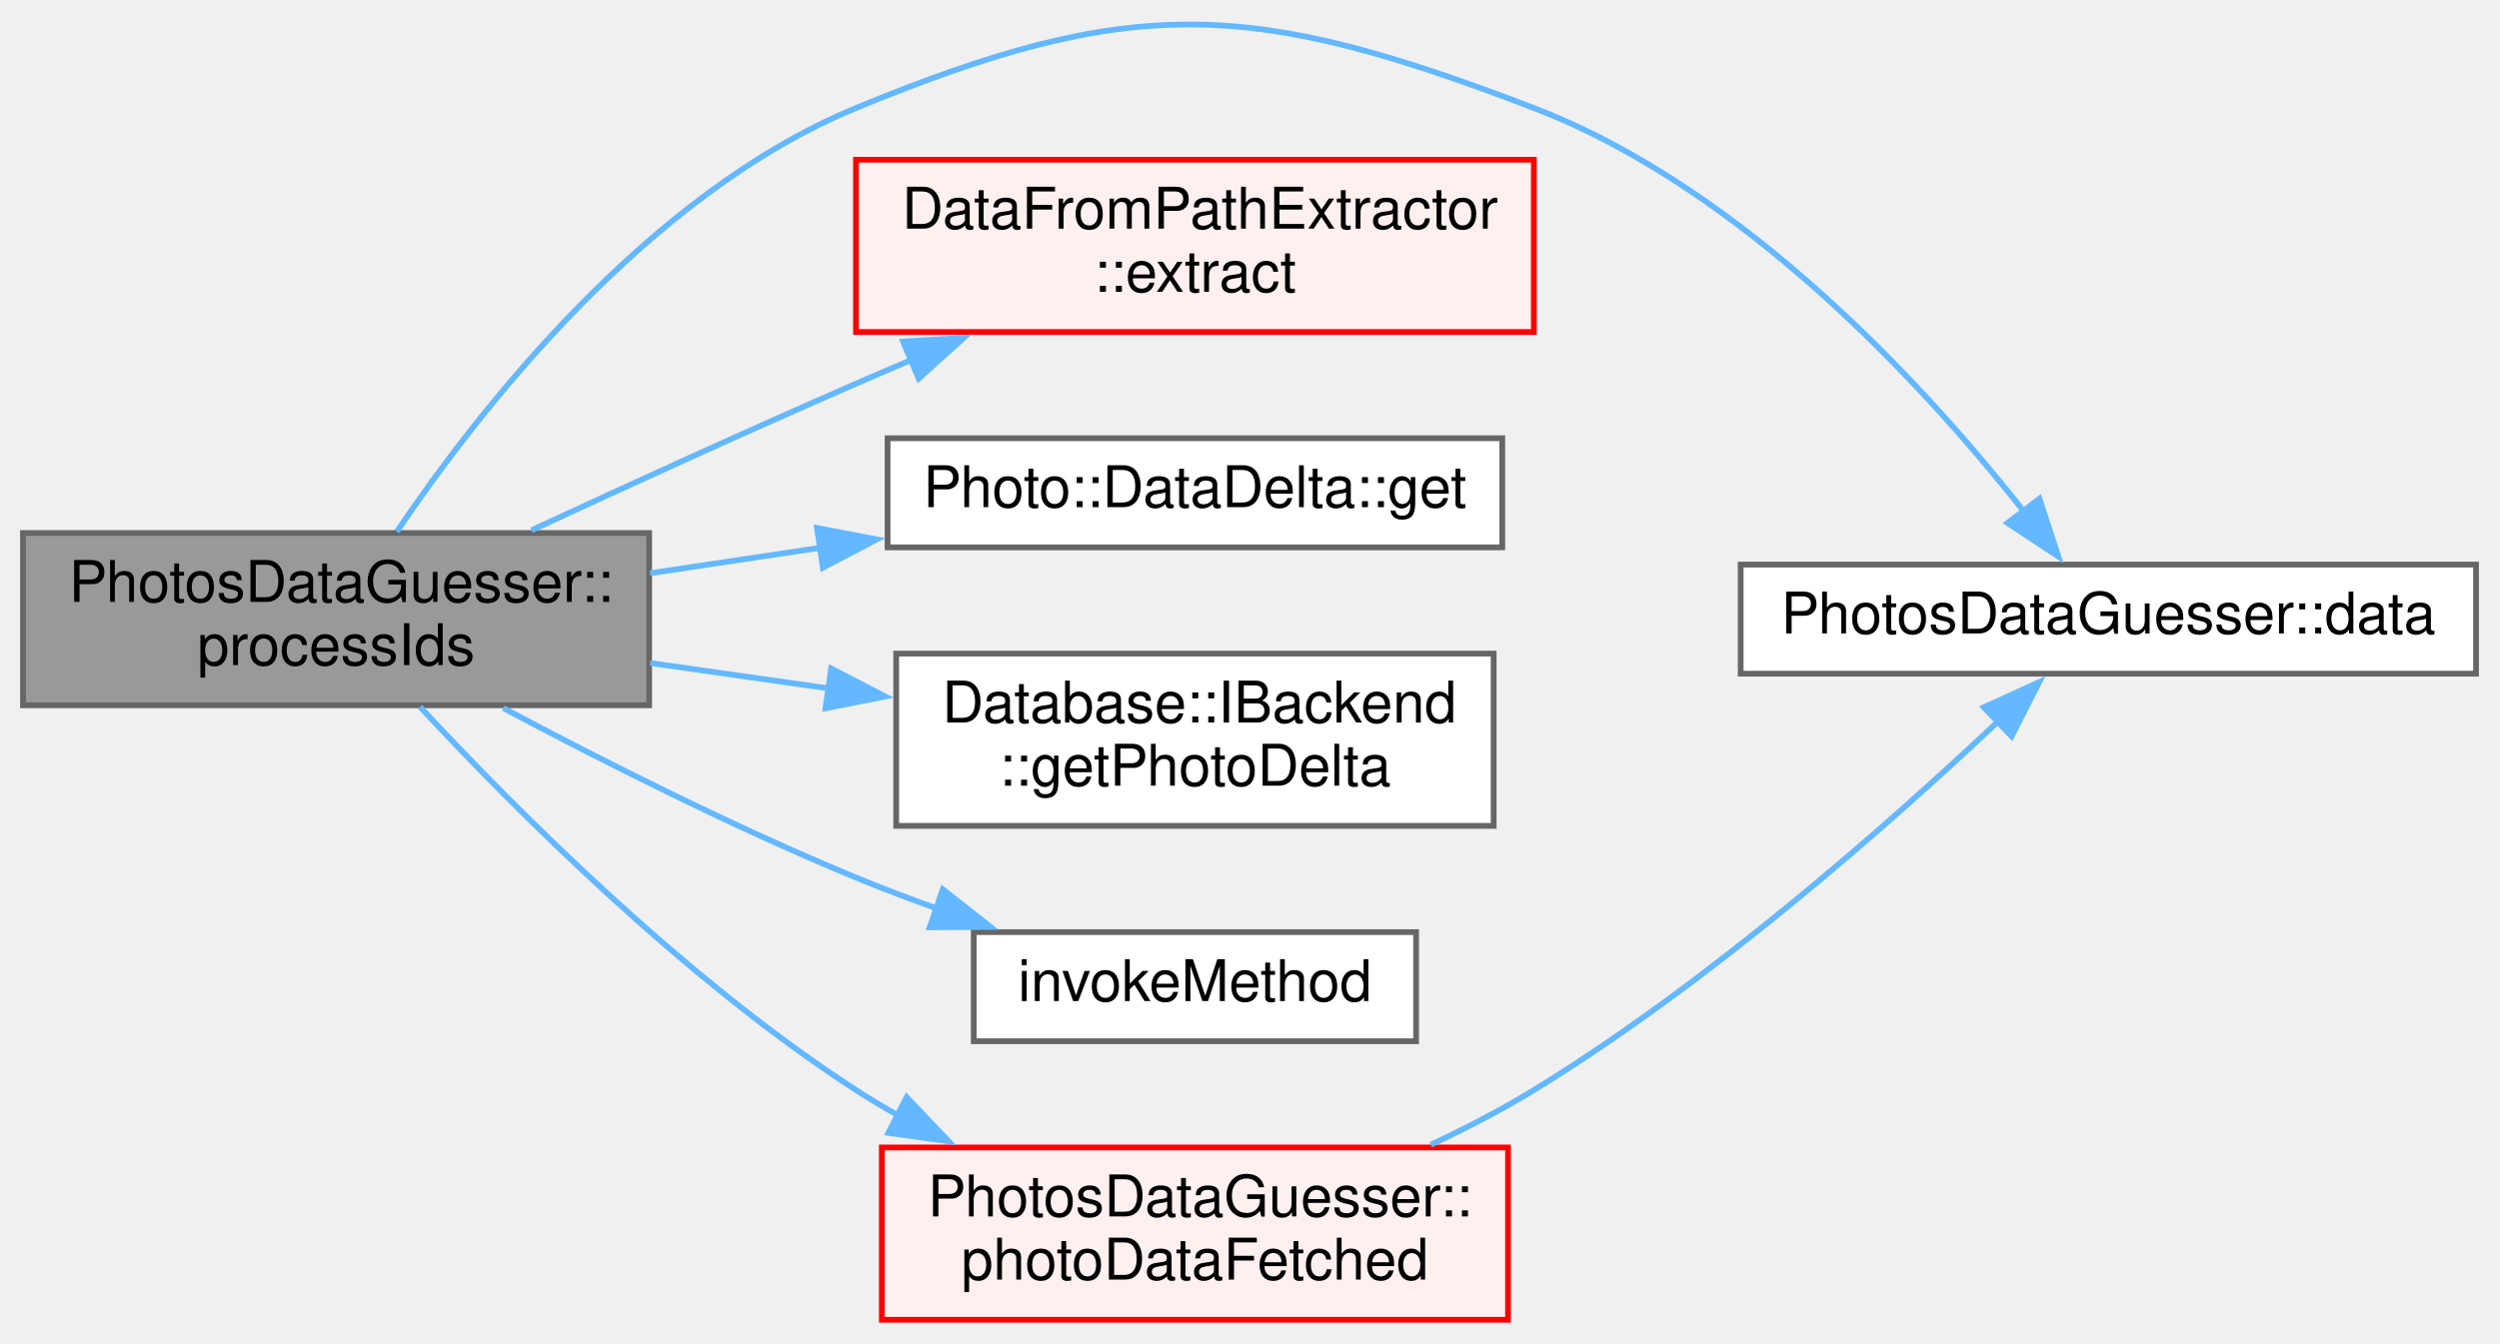
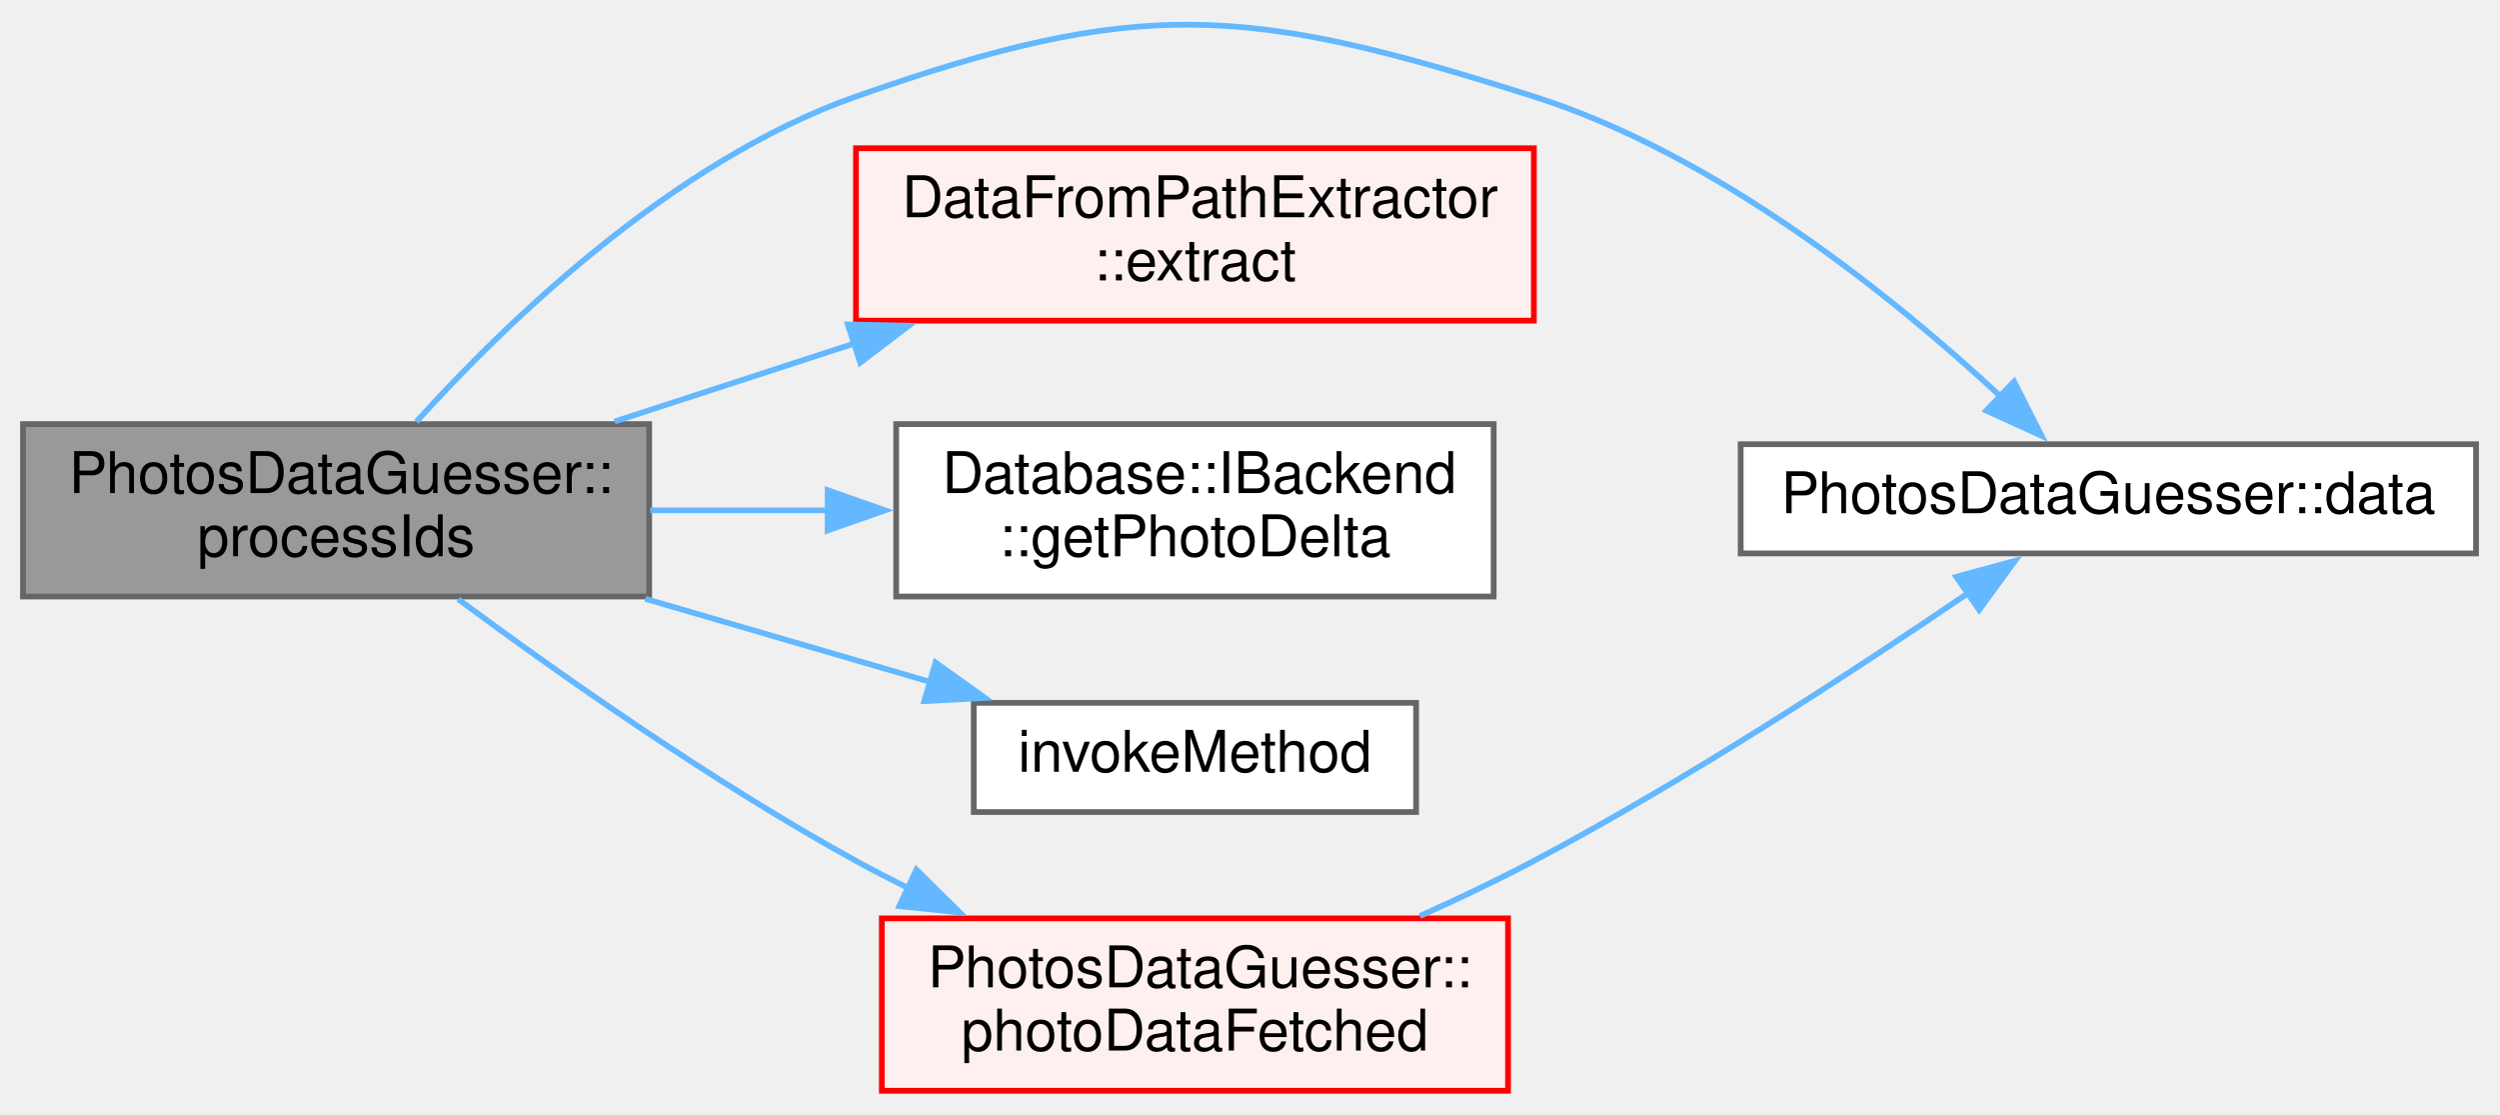
- <svg xmlns="http://www.w3.org/2000/svg" xmlns:xlink="http://www.w3.org/1999/xlink" width="435pt" height="234pt" viewBox="0.00 0.00 435.00 233.62">
-   <g id="graph0" class="graph" transform="scale(1 1) rotate(0) translate(4 229.62)">
+ <svg xmlns="http://www.w3.org/2000/svg" xmlns:xlink="http://www.w3.org/1999/xlink" width="435pt" height="194pt" viewBox="0.00 0.00 435.00 193.59">
+   <g id="graph0" class="graph" transform="scale(1 1) rotate(0) translate(4 189.59)">
    <g id="node1" class="node">
      <g id="a_node1">
        <a xlink:title=" ">
-           <polygon fill="#999999" stroke="#666666" points="109,-137 0,-137 0,-107 109,-107 109,-137" />
-           <text text-anchor="start" x="8" y="-125" font-family="Helvetica,sans-Serif" font-size="10.00">PhotosDataGuesser::</text>
-           <text text-anchor="middle" x="54.5" y="-114" font-family="Helvetica,sans-Serif" font-size="10.00">processIds</text>
+           <polygon fill="#999999" stroke="#666666" points="109,-116 0,-116 0,-86 109,-86 109,-116" />
+           <text text-anchor="start" x="8" y="-104" font-family="Helvetica,sans-Serif" font-size="10.00">PhotosDataGuesser::</text>
+           <text text-anchor="middle" x="54.5" y="-93" font-family="Helvetica,sans-Serif" font-size="10.00">processIds</text>
        </a>
      </g>
    </g>
    <g id="node2" class="node">
      <g id="a_node2">
        <a xlink:href="../../d4/dd6/class_photos_data_guesser.html#a6407dd88379eb705fe612c243968e54e" target="_top" xlink:title=" ">
-           <polygon fill="white" stroke="#666666" points="427,-131.5 299,-131.5 299,-112.5 427,-112.5 427,-131.5" />
-           <text text-anchor="middle" x="363" y="-119.5" font-family="Helvetica,sans-Serif" font-size="10.00">PhotosDataGuesser::data</text>
+           <polygon fill="white" stroke="#666666" points="427,-112.5 299,-112.5 299,-93.5 427,-93.5 427,-112.5" />
+           <text text-anchor="middle" x="363" y="-100.5" font-family="Helvetica,sans-Serif" font-size="10.00">PhotosDataGuesser::data</text>
        </a>
      </g>
    </g>
    <g id="edge1" class="edge">
-       <path fill="none" stroke="#63b8ff" d="M65.08,-137.25C79.43,-158.49 108.74,-196.04 145,-211 193.48,-231 214.03,-229.78 263,-211 299.68,-196.94 331.29,-162.32 348.4,-140.63" />
-       <polygon fill="#63b8ff" stroke="#63b8ff" points="351.01,-142.98 354.29,-132.91 345.44,-138.74 351.01,-142.98" />
+       <path fill="none" stroke="#63b8ff" d="M68.47,-116.41C84.39,-134.01 113.21,-161.8 145,-173 194.46,-190.43 213.02,-188.89 263,-173 295.09,-162.8 325.73,-138.01 344.21,-120.85" />
+       <polygon fill="#63b8ff" stroke="#63b8ff" points="346.59,-123.41 351.38,-113.96 341.75,-118.36 346.59,-123.41" />
    </g>
    <g id="node3" class="node">
      <g id="a_node3">
        <a xlink:href="../../d5/d26/class_data_from_path_extractor.html#a1ecd0e2a673e71024cc5aa528bad1592" target="_top" xlink:title=" ">
-           <polygon fill="#fff0f0" stroke="red" points="263,-202 145,-202 145,-172 263,-172 263,-202" />
-           <text text-anchor="start" x="153" y="-190" font-family="Helvetica,sans-Serif" font-size="10.00">DataFromPathExtractor</text>
-           <text text-anchor="middle" x="204" y="-179" font-family="Helvetica,sans-Serif" font-size="10.00">::extract</text>
+           <polygon fill="#fff0f0" stroke="red" points="263,-164 145,-164 145,-134 263,-134 263,-164" />
+           <text text-anchor="start" x="153" y="-152" font-family="Helvetica,sans-Serif" font-size="10.00">DataFromPathExtractor</text>
+           <text text-anchor="middle" x="204" y="-141" font-family="Helvetica,sans-Serif" font-size="10.00">::extract</text>
        </a>
      </g>
    </g>
    <g id="edge2" class="edge">
-       <path fill="none" stroke="#63b8ff" d="M88.52,-137.48C105.36,-145.29 126.2,-154.81 145,-163 148.15,-164.37 151.39,-165.77 154.67,-167.16" />
-       <polygon fill="#63b8ff" stroke="#63b8ff" points="153.19,-170.34 163.77,-170.99 155.91,-163.89 153.19,-170.34" />
+       <path fill="none" stroke="#63b8ff" d="M102.98,-116.45C116.27,-120.78 130.87,-125.53 144.71,-130.03" />
+       <polygon fill="#63b8ff" stroke="#63b8ff" points="143.58,-133.34 154.17,-133.11 145.74,-126.69 143.58,-133.34" />
    </g>
    <g id="node4" class="node">
      <g id="a_node4">
-         <a xlink:href="../../d7/d1e/class_photo_1_1_data_delta.html#adb6e34500f00515020150df2f9fd0ab7" target="_top" xlink:title=" ">
-           <polygon fill="white" stroke="#666666" points="257.5,-153.5 150.5,-153.5 150.5,-134.5 257.5,-134.5 257.5,-153.5" />
-           <text text-anchor="middle" x="204" y="-141.5" font-family="Helvetica,sans-Serif" font-size="10.00">Photo::DataDelta::get</text>
-         </a>
-       </g>
-     </g>
-     <g id="edge3" class="edge">
-       <path fill="none" stroke="#63b8ff" d="M109.17,-130C118.86,-131.45 129.06,-132.97 139.01,-134.46" />
-       <polygon fill="#63b8ff" stroke="#63b8ff" points="138.21,-137.87 148.62,-135.89 139.24,-130.95 138.21,-137.87" />
-     </g>
-     <g id="node5" class="node">
-       <g id="a_node5">
        <a xlink:href="../../d2/ddd/struct_database_1_1_i_backend.html#a439e4f41fce9b9d813000bbcb4c59523" target="_top" xlink:title=" ">
          <polygon fill="white" stroke="#666666" points="256,-116 152,-116 152,-86 256,-86 256,-116" />
          <text text-anchor="start" x="160" y="-104" font-family="Helvetica,sans-Serif" font-size="10.00">Database::IBackend</text>
          <text text-anchor="middle" x="204" y="-93" font-family="Helvetica,sans-Serif" font-size="10.00">::getPhotoDelta</text>
        </a>
      </g>
    </g>
-     <g id="edge4" class="edge">
-       <path fill="none" stroke="#63b8ff" d="M109.17,-114.36C119.33,-112.91 130.04,-111.39 140.45,-109.91" />
-       <polygon fill="#63b8ff" stroke="#63b8ff" points="140.68,-113.41 150.09,-108.53 139.69,-106.48 140.68,-113.41" />
+     <g id="edge3" class="edge">
+       <path fill="none" stroke="#63b8ff" d="M109.17,-101C119.22,-101 129.82,-101 140.12,-101" />
+       <polygon fill="#63b8ff" stroke="#63b8ff" points="140.07,-104.5 150.07,-101 140.07,-97.5 140.07,-104.5" />
    </g>
-     <g id="node6" class="node">
-       <g id="a_node6">
+     <g id="node5" class="node">
+       <g id="a_node5">
        <a xlink:href="../../d0/dd6/function__wrappers_8hpp.html#abcb82074b30c95a4c32fffd37ae0a63d" target="_top" xlink:title=" ">
          <polygon fill="white" stroke="#666666" points="242.5,-67.5 165.5,-67.5 165.5,-48.5 242.5,-48.5 242.5,-67.5" />
          <text text-anchor="middle" x="204" y="-55.5" font-family="Helvetica,sans-Serif" font-size="10.00">invokeMethod</text>
        </a>
      </g>
    </g>
-     <g id="edge5" class="edge">
-       <path fill="none" stroke="#63b8ff" d="M83.61,-106.5C101,-97.27 123.94,-85.69 145,-77 149.59,-75.11 154.44,-73.27 159.3,-71.54" />
-       <polygon fill="#63b8ff" stroke="#63b8ff" points="160.11,-74.96 168.44,-68.4 157.84,-68.34 160.11,-74.96" />
+     <g id="edge4" class="edge">
+       <path fill="none" stroke="#63b8ff" d="M108.33,-85.6C124.56,-80.87 142.27,-75.7 157.93,-71.14" />
+       <polygon fill="#63b8ff" stroke="#63b8ff" points="158.85,-74.52 167.47,-68.36 156.89,-67.8 158.85,-74.52" />
    </g>
-     <g id="node7" class="node">
-       <g id="a_node7">
+     <g id="node6" class="node">
+       <g id="a_node6">
        <a xlink:href="../../d4/dd6/class_photos_data_guesser.html#a84e61891ba418cc5e87d40d3be4ca59c" target="_top" xlink:title=" ">
          <polygon fill="#fff0f0" stroke="red" points="258.5,-30 149.5,-30 149.5,0 258.5,0 258.5,-30" />
          <text text-anchor="start" x="157.5" y="-18" font-family="Helvetica,sans-Serif" font-size="10.00">PhotosDataGuesser::</text>
          <text text-anchor="middle" x="204" y="-7" font-family="Helvetica,sans-Serif" font-size="10.00">photoDataFetched</text>
        </a>
      </g>
    </g>
+     <g id="edge5" class="edge">
+       <path fill="none" stroke="#63b8ff" d="M75.76,-85.54C93.45,-72.44 120.12,-53.68 145,-40 147.98,-38.36 151.09,-36.76 154.25,-35.19" />
+       <polygon fill="#63b8ff" stroke="#63b8ff" points="155.52,-38.47 163.07,-31.03 152.53,-32.13 155.52,-38.47" />
+     </g>
    <g id="edge6" class="edge">
-       <path fill="none" stroke="#63b8ff" d="M69.12,-106.73C85.67,-88.89 115.1,-59.35 145,-40 147.38,-38.46 149.86,-36.98 152.41,-35.56" />
-       <polygon fill="#63b8ff" stroke="#63b8ff" points="153.83,-38.76 161.13,-31.08 150.63,-32.54 153.83,-38.76" />
-     </g>
-     <g id="edge7" class="edge">
-       <path fill="none" stroke="#63b8ff" d="M245.07,-30.48C251.22,-33.37 257.39,-36.56 263,-40 293.59,-58.73 324.79,-86.26 343.77,-104.16" />
-       <polygon fill="#63b8ff" stroke="#63b8ff" points="341.32,-106.65 350.96,-111.04 346.16,-101.6 341.32,-106.65" />
+       <path fill="none" stroke="#63b8ff" d="M243.16,-30.41C249.86,-33.41 256.7,-36.67 263,-40 289.83,-54.2 318.97,-73.22 338.64,-86.63" />
+       <polygon fill="#63b8ff" stroke="#63b8ff" points="336.53,-89.43 346.76,-92.22 340.51,-83.67 336.53,-89.43" />
    </g>
  </g>
</svg>
